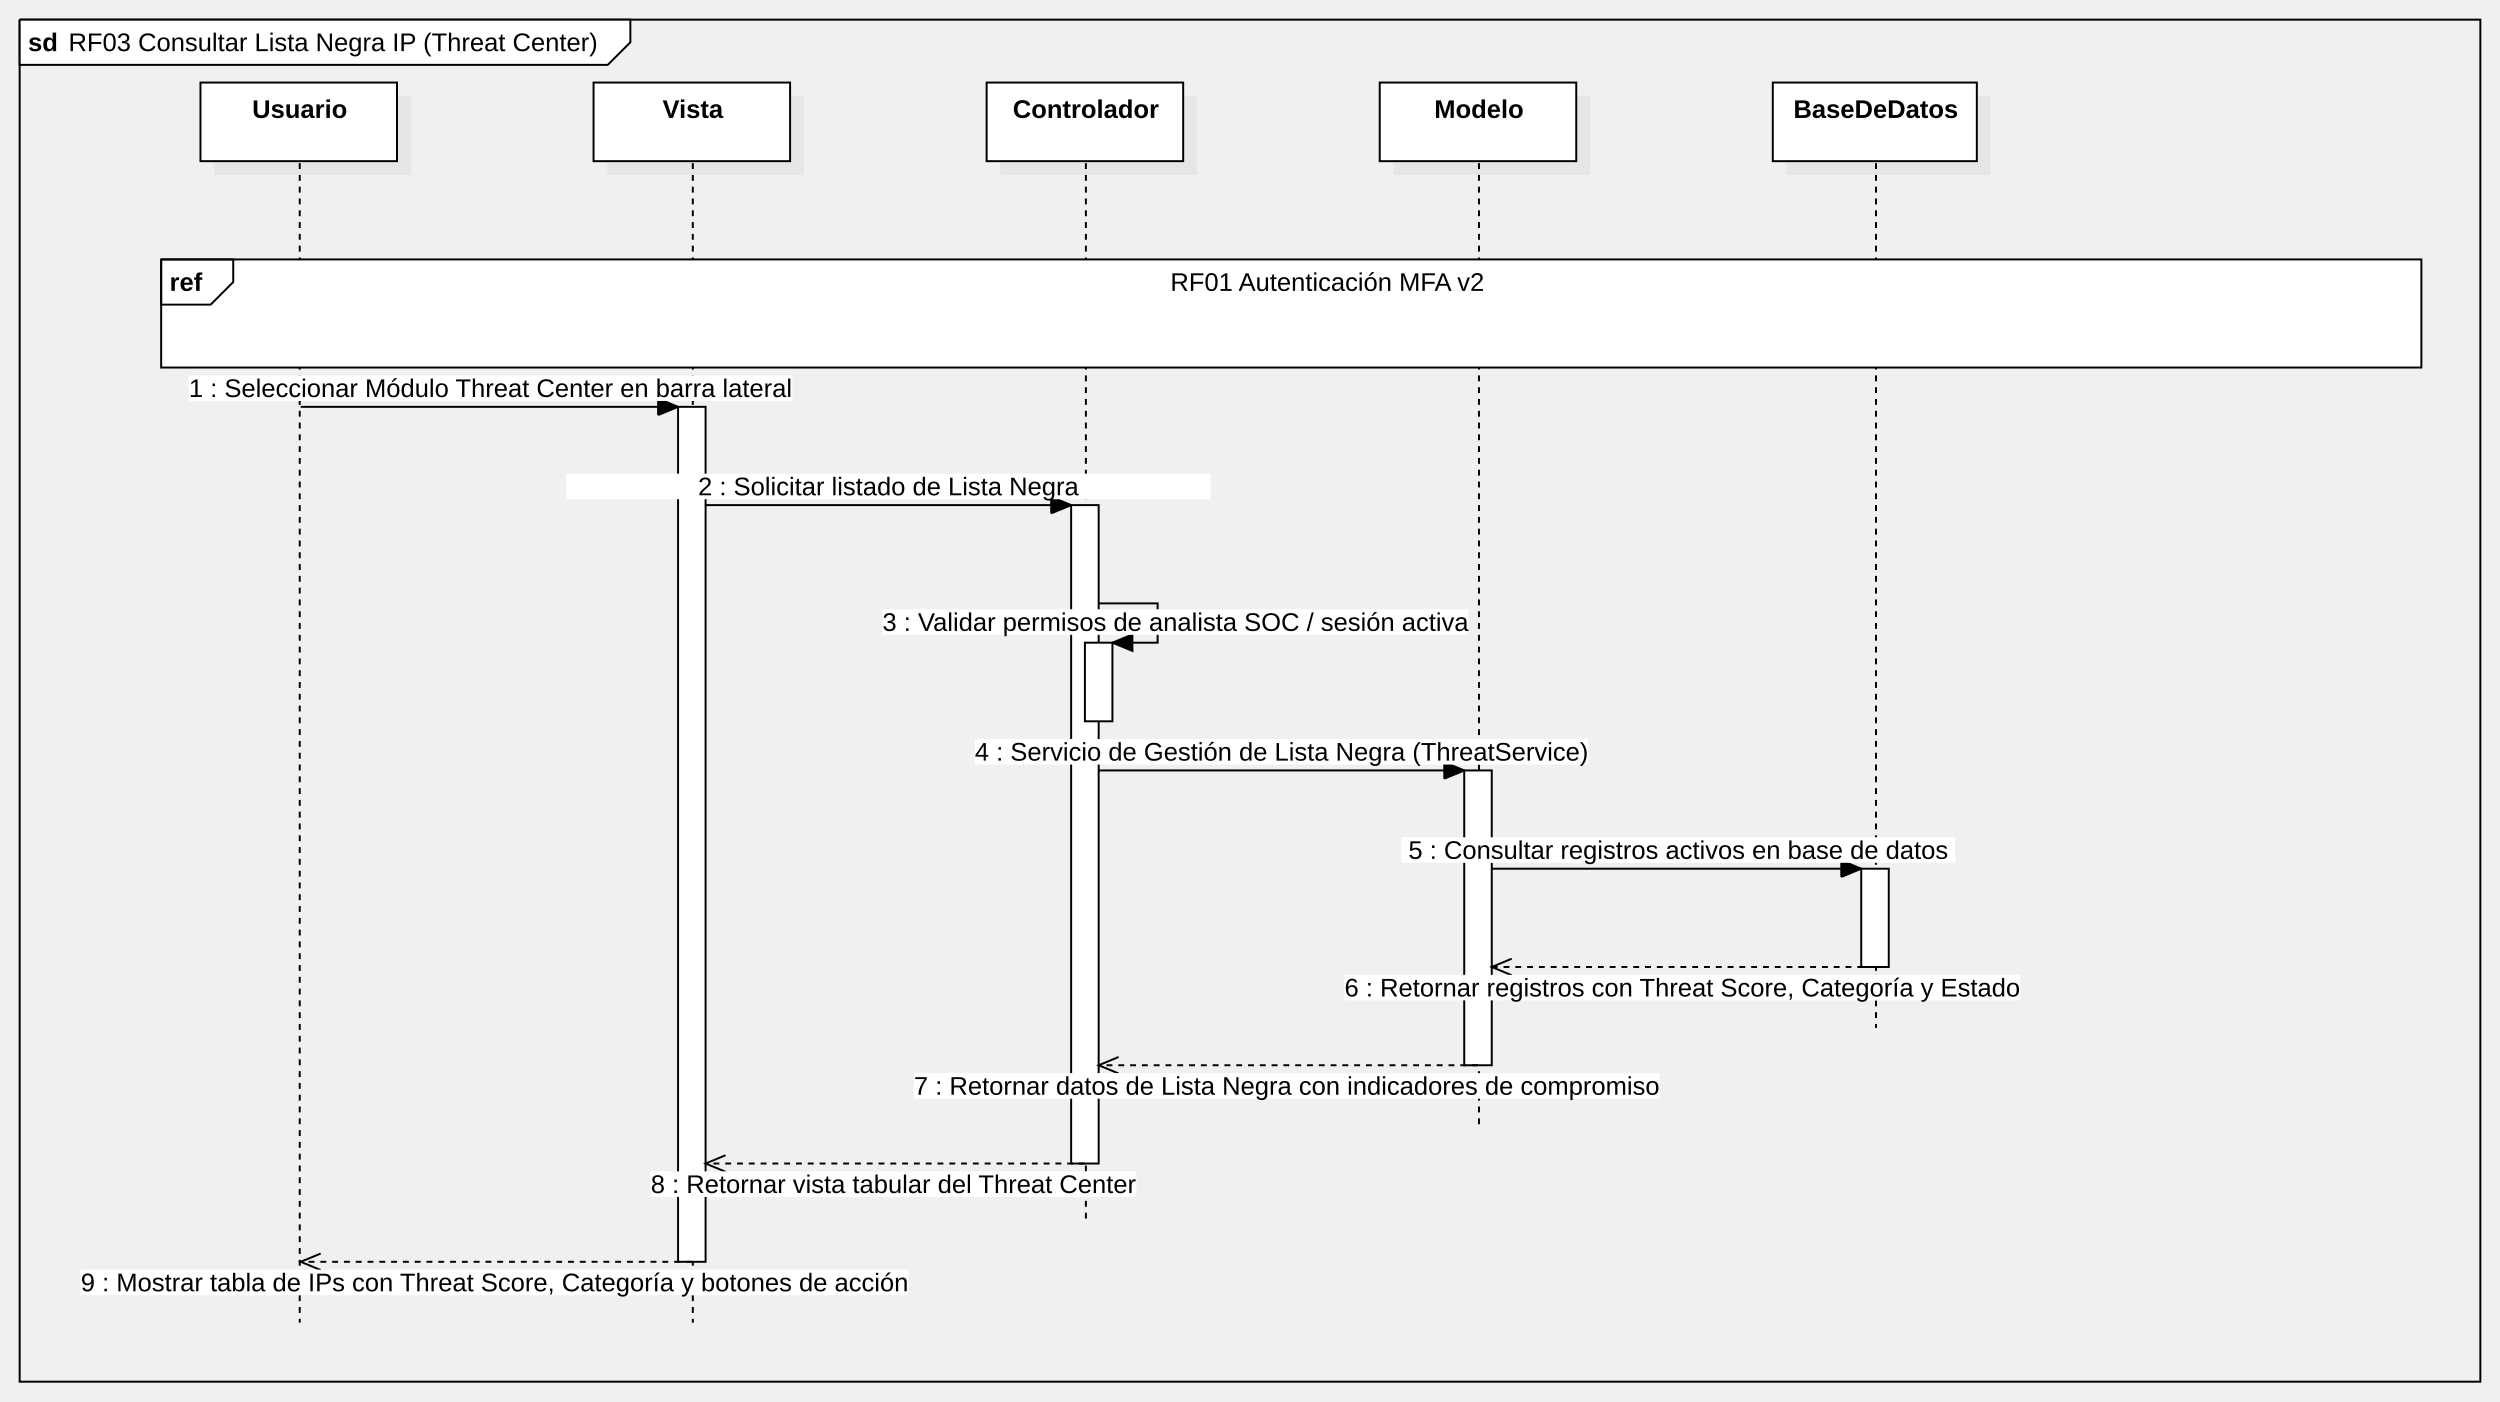
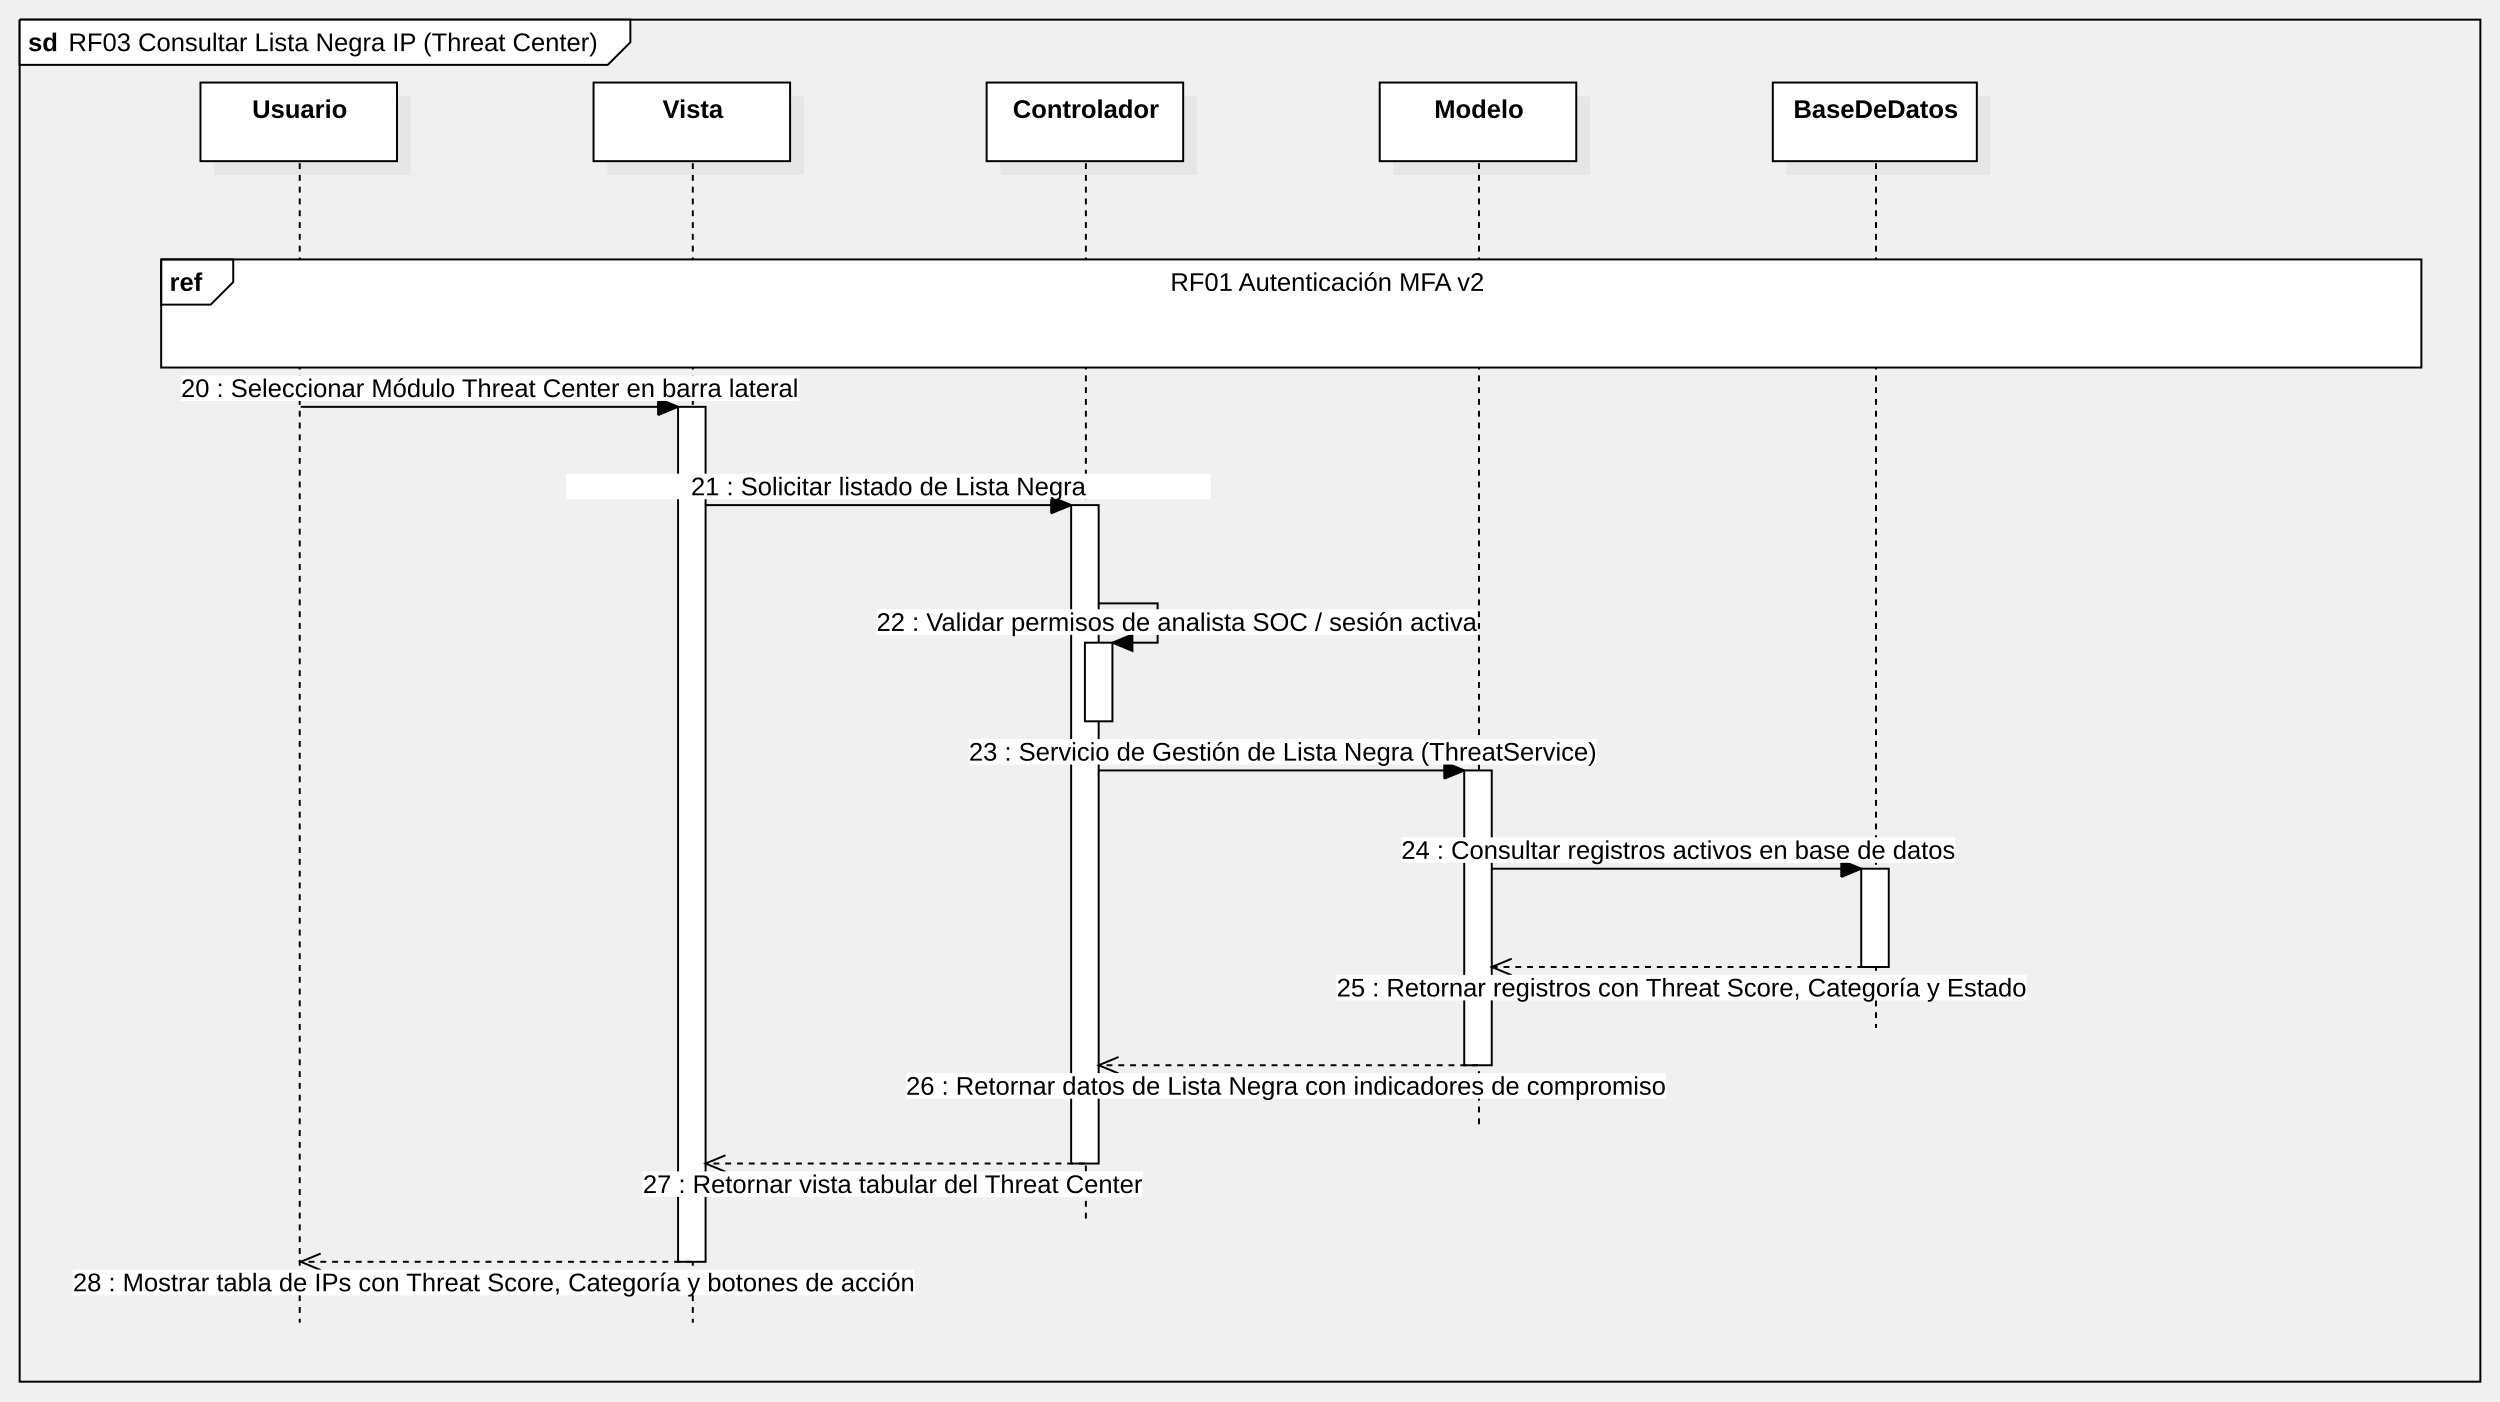
- <svg xmlns="http://www.w3.org/2000/svg" viewBox="0 0 1272 713" version="1.1" width="1272" height="713">
+ <svg xmlns="http://www.w3.org/2000/svg" version="1.1" width="1272" height="713">
  <defs />
  <g>
    <g>
      <path fill="none" stroke="#000000" paint-order="fill stroke markers" d=" M 10 10 L 1262 10 L 1262 703 L 10 703 L 10 10" stroke-miterlimit="10" stroke-dasharray="" />
    </g>
    <g>
      <path fill="#ffffff" stroke="none" paint-order="stroke fill markers" d=" M 10 10 L 10 33 L 309.226 33 L 320.726 21.5 L 320.726 10 L 10 10" />
    </g>
    <g>
      <path fill="none" stroke="#000000" paint-order="fill stroke markers" d=" M 10 10 L 10 33 L 309.226 33 L 320.726 21.5 L 320.726 10 L 10 10 L 10 10" stroke-miterlimit="10" stroke-dasharray="" />
    </g>
    <g>
      <g>
        <path fill="none" stroke="none" />
        <text fill="#000000" stroke="none" font-family="Arial" font-size="13px" font-style="normal" font-weight="normal" text-decoration="undefined" x="167.478" y="19.5" text-anchor="middle" dominant-baseline="central" transform="matrix(1 0 0 1 2 2)">RF03 Consultar Lista Negra IP (Threat Center)</text>
      </g>
    </g>
    <g>
      <g>
        <path fill="none" stroke="none" />
        <text fill="#000000" stroke="none" font-family="Arial" font-size="13px" font-style="normal" font-weight="bold" text-decoration="undefined" x="19.865" y="19.5" text-anchor="middle" dominant-baseline="central" transform="matrix(1 0 0 1 2 2)">sd</text>
      </g>
    </g>
    <g>
      <rect fill="#C0C0C0" stroke="none" x="107" y="47" width="100" height="40" transform="matrix(1 0 0 1 2 2)" fill-opacity="0.2" />
    </g>
    <g>
      <rect fill="#ffffff" stroke="none" x="100" y="40" width="100" height="40" transform="matrix(1 0 0 1 2 2)" />
    </g>
    <g>
      <path fill="none" stroke="#000000" paint-order="fill stroke markers" d=" M 102 42 L 202 42 L 202 82 L 102 82 L 102 42 Z Z" stroke-miterlimit="10" stroke-dasharray="" />
    </g>
    <g>
      <g>
        <path fill="none" stroke="none" />
        <text fill="#000000" stroke="none" font-family="Arial" font-size="13px" font-style="normal" font-weight="bold" text-decoration="undefined" x="150.5" y="53.5" text-anchor="middle" dominant-baseline="central" transform="matrix(1 0 0 1 2 2)">Usuario</text>
      </g>
    </g>
    <g>
      <path fill="none" stroke="#000000" paint-order="fill stroke markers" d=" M 152.5 83 L 152.5 673" stroke-miterlimit="10" stroke-dasharray="3" />
    </g>
    <g>
      <rect fill="#C0C0C0" stroke="none" x="307" y="47" width="100" height="40" transform="matrix(1 0 0 1 2 2)" fill-opacity="0.2" />
    </g>
    <g>
      <rect fill="#ffffff" stroke="none" x="300" y="40" width="100" height="40" transform="matrix(1 0 0 1 2 2)" />
    </g>
    <g>
      <path fill="none" stroke="#000000" paint-order="fill stroke markers" d=" M 302 42 L 402 42 L 402 82 L 302 82 L 302 42 Z Z" stroke-miterlimit="10" stroke-dasharray="" />
    </g>
    <g>
      <g>
        <path fill="none" stroke="none" />
        <text fill="#000000" stroke="none" font-family="Arial" font-size="13px" font-style="normal" font-weight="bold" text-decoration="undefined" x="350.5" y="53.5" text-anchor="middle" dominant-baseline="central" transform="matrix(1 0 0 1 2 2)">Vista</text>
      </g>
    </g>
    <g>
      <path fill="none" stroke="#000000" paint-order="fill stroke markers" d=" M 352.5 83 L 352.5 673" stroke-miterlimit="10" stroke-dasharray="3" />
    </g>
    <g>
      <rect fill="#C0C0C0" stroke="none" x="507" y="47" width="100" height="40" transform="matrix(1 0 0 1 2 2)" fill-opacity="0.2" />
    </g>
    <g>
      <rect fill="#ffffff" stroke="none" x="500" y="40" width="100" height="40" transform="matrix(1 0 0 1 2 2)" />
    </g>
    <g>
      <path fill="none" stroke="#000000" paint-order="fill stroke markers" d=" M 502 42 L 602 42 L 602 82 L 502 82 L 502 42 Z Z" stroke-miterlimit="10" stroke-dasharray="" />
    </g>
    <g>
      <g>
        <path fill="none" stroke="none" />
        <text fill="#000000" stroke="none" font-family="Arial" font-size="13px" font-style="normal" font-weight="bold" text-decoration="undefined" x="550.5" y="53.5" text-anchor="middle" dominant-baseline="central" transform="matrix(1 0 0 1 2 2)">Controlador</text>
      </g>
    </g>
    <g>
      <path fill="none" stroke="#000000" paint-order="fill stroke markers" d=" M 552.5 83 L 552.5 623" stroke-miterlimit="10" stroke-dasharray="3" />
    </g>
    <g>
      <rect fill="#C0C0C0" stroke="none" x="707" y="47" width="100" height="40" transform="matrix(1 0 0 1 2 2)" fill-opacity="0.2" />
    </g>
    <g>
      <rect fill="#ffffff" stroke="none" x="700" y="40" width="100" height="40" transform="matrix(1 0 0 1 2 2)" />
    </g>
    <g>
      <path fill="none" stroke="#000000" paint-order="fill stroke markers" d=" M 702 42 L 802 42 L 802 82 L 702 82 L 702 42 Z Z" stroke-miterlimit="10" stroke-dasharray="" />
    </g>
    <g>
      <g>
        <path fill="none" stroke="none" />
        <text fill="#000000" stroke="none" font-family="Arial" font-size="13px" font-style="normal" font-weight="bold" text-decoration="undefined" x="750.5" y="53.5" text-anchor="middle" dominant-baseline="central" transform="matrix(1 0 0 1 2 2)">Modelo</text>
      </g>
    </g>
    <g>
      <path fill="none" stroke="#000000" paint-order="fill stroke markers" d=" M 752.5 83 L 752.5 573" stroke-miterlimit="10" stroke-dasharray="3" />
    </g>
    <g>
      <rect fill="#C0C0C0" stroke="none" x="907" y="47" width="103.814" height="40" transform="matrix(1 0 0 1 2 2)" fill-opacity="0.2" />
    </g>
    <g>
      <rect fill="#ffffff" stroke="none" x="900" y="40" width="103.814" height="40" transform="matrix(1 0 0 1 2 2)" />
    </g>
    <g>
      <path fill="none" stroke="#000000" paint-order="fill stroke markers" d=" M 902 42 L 1005.814 42 L 1005.814 82 L 902 82 L 902 42 Z Z" stroke-miterlimit="10" stroke-dasharray="" />
    </g>
    <g>
      <g>
        <path fill="none" stroke="none" />
        <text fill="#000000" stroke="none" font-family="Arial" font-size="13px" font-style="normal" font-weight="bold" text-decoration="undefined" x="952.407" y="53.5" text-anchor="middle" dominant-baseline="central" transform="matrix(1 0 0 1 2 2)">BaseDeDatos</text>
      </g>
    </g>
    <g>
      <path fill="none" stroke="#000000" paint-order="fill stroke markers" d=" M 954.5 83 L 954.5 523" stroke-miterlimit="10" stroke-dasharray="3" />
    </g>
    <g>
      <rect fill="#ffffff" stroke="none" x="80" y="130" width="1150" height="55" transform="matrix(1 0 0 1 2 2)" />
    </g>
    <g>
      <path fill="none" stroke="#000000" paint-order="fill stroke markers" d=" M 82 132 L 1232 132 L 1232 187 L 82 187 L 82 132 Z Z" stroke-miterlimit="10" stroke-dasharray="" />
    </g>
    <g>
      <path fill="none" stroke="#000000" paint-order="fill stroke markers" d=" M 82 132 L 82 155 L 107.171 155 L 118.671 143.5 L 118.671 132 L 82 132 L 82 132" stroke-miterlimit="10" stroke-dasharray="" />
    </g>
    <g>
      <g>
        <path fill="none" stroke="none" />
        <text fill="#000000" stroke="none" font-family="Arial" font-size="13px" font-style="normal" font-weight="normal" text-decoration="undefined" x="673.335" y="141.5" text-anchor="middle" dominant-baseline="central" transform="matrix(1 0 0 1 2 2)">RF01 Autenticación MFA v2</text>
      </g>
    </g>
    <g>
      <g>
        <path fill="none" stroke="none" />
        <text fill="#000000" stroke="none" font-family="Arial" font-size="13px" font-style="normal" font-weight="bold" text-decoration="undefined" x="92.585" y="141.5" text-anchor="middle" dominant-baseline="central" transform="matrix(1 0 0 1 2 2)">ref</text>
      </g>
    </g>
    <g>
      <path fill="none" stroke="#000000" paint-order="fill stroke markers" d=" M 153 207 L 345 207" stroke-miterlimit="10" stroke-dasharray="" />
    </g>
    <g>
      <path fill="#000000" stroke="none" paint-order="stroke fill markers" d=" M 334.837 211.21 L 345 207 L 334.837 202.79" />
    </g>
    <g>
      <path fill="none" stroke="#000000" paint-order="fill stroke markers" d=" M 334.837 211.21 L 345 207 L 334.837 202.79 L 334.837 211.21" stroke-miterlimit="10" stroke-dasharray="" />
    </g>
    <g>
-       <rect fill="#ffffff" stroke="none" x="94" y="189" width="307.106" height="13" transform="matrix(1 0 0 1 2 2)" />
-     </g>
-     <g>
-       <g>
-         <path fill="none" stroke="none" />
-         <text fill="#000000" stroke="none" font-family="Arial" font-size="13px" font-style="normal" font-weight="normal" text-decoration="undefined" x="247.553" y="195.5" text-anchor="middle" dominant-baseline="central" transform="matrix(1 0 0 1 2 2)">1 : Seleccionar Módulo Threat Center en barra lateral</text>
+       <rect fill="#ffffff" stroke="none" x="90" y="189" width="314.336" height="13" transform="matrix(1 0 0 1 2 2)" />
+     </g>
+     <g>
+       <g>
+         <path fill="none" stroke="none" />
+         <text fill="#000000" stroke="none" font-family="Arial" font-size="13px" font-style="normal" font-weight="normal" text-decoration="undefined" x="247.168" y="195.5" text-anchor="middle" dominant-baseline="central" transform="matrix(1 0 0 1 2 2)">20 : Seleccionar Módulo Threat Center en barra lateral</text>
      </g>
    </g>
    <g>
      <rect fill="#ffffff" stroke="none" x="343" y="205" width="14" height="435" transform="matrix(1 0 0 1 2 2)" />
    </g>
    <g>
      <path fill="none" stroke="#000000" paint-order="fill stroke markers" d=" M 345 207 L 359 207 L 359 642 L 345 642 L 345 207 Z Z" stroke-miterlimit="10" stroke-dasharray="" />
    </g>
    <g>
      <path fill="none" stroke="#000000" paint-order="fill stroke markers" d=" M 359 257 L 545 257" stroke-miterlimit="10" stroke-dasharray="" />
    </g>
    <g>
      <path fill="#000000" stroke="none" paint-order="stroke fill markers" d=" M 534.837 261.21 L 545 257 L 534.837 252.79" />
    </g>
    <g>
      <path fill="none" stroke="#000000" paint-order="fill stroke markers" d=" M 534.837 261.21 L 545 257 L 534.837 252.79 L 534.837 261.21" stroke-miterlimit="10" stroke-dasharray="" />
    </g>
    <g>
      <rect fill="#ffffff" stroke="none" x="286" y="239" width="328.021" height="13" transform="matrix(1 0 0 1 2 2)" />
    </g>
    <g>
      <g>
        <path fill="none" stroke="none" />
-         <text fill="#000000" stroke="none" font-family="Arial" font-size="13px" font-style="normal" font-weight="normal" text-decoration="undefined" x="450.011" y="245.5" text-anchor="middle" dominant-baseline="central" transform="matrix(1 0 0 1 2 2)">2 : Solicitar listado de Lista Negra</text>
+         <text fill="#000000" stroke="none" font-family="Arial" font-size="13px" font-style="normal" font-weight="normal" text-decoration="undefined" x="450.011" y="245.5" text-anchor="middle" dominant-baseline="central" transform="matrix(1 0 0 1 2 2)">21 : Solicitar listado de Lista Negra</text>
      </g>
    </g>
    <g>
      <rect fill="#ffffff" stroke="none" x="543" y="255" width="14" height="335" transform="matrix(1 0 0 1 2 2)" />
    </g>
    <g>
      <path fill="none" stroke="#000000" paint-order="fill stroke markers" d=" M 545 257 L 559 257 L 559 592 L 545 592 L 545 257 Z Z" stroke-miterlimit="10" stroke-dasharray="" />
    </g>
    <g>
      <path fill="none" stroke="#000000" paint-order="fill stroke markers" d=" M 559 307 L 589 307 L 589 327 L 566 327" stroke-miterlimit="10" stroke-dasharray="" />
    </g>
    <g>
      <path fill="#000000" stroke="none" paint-order="stroke fill markers" d=" M 576.163 322.79 L 566 327 L 576.163 331.21" />
    </g>
    <g>
      <path fill="none" stroke="#000000" paint-order="fill stroke markers" d=" M 576.163 322.79 L 566 327 L 576.163 331.21 L 576.163 322.79" stroke-miterlimit="10" stroke-dasharray="" />
    </g>
    <g>
-       <rect fill="#ffffff" stroke="none" x="447" y="308" width="298.175" height="13" transform="matrix(1 0 0 1 2 2)" />
-     </g>
-     <g>
-       <g>
-         <path fill="none" stroke="none" />
-         <text fill="#000000" stroke="none" font-family="Arial" font-size="13px" font-style="normal" font-weight="normal" text-decoration="undefined" x="596.087" y="314.5" text-anchor="middle" dominant-baseline="central" transform="matrix(1 0 0 1 2 2)">3 : Validar permisos de analista SOC / sesión activa</text>
+       <rect fill="#ffffff" stroke="none" x="444" y="308" width="305.405" height="13" transform="matrix(1 0 0 1 2 2)" />
+     </g>
+     <g>
+       <g>
+         <path fill="none" stroke="none" />
+         <text fill="#000000" stroke="none" font-family="Arial" font-size="13px" font-style="normal" font-weight="normal" text-decoration="undefined" x="596.702" y="314.5" text-anchor="middle" dominant-baseline="central" transform="matrix(1 0 0 1 2 2)">22 : Validar permisos de analista SOC / sesión activa</text>
      </g>
    </g>
    <g>
      <rect fill="#ffffff" stroke="none" x="550" y="325" width="14" height="40" transform="matrix(1 0 0 1 2 2)" />
    </g>
    <g>
      <path fill="none" stroke="#000000" paint-order="fill stroke markers" d=" M 552 327 L 566 327 L 566 367 L 552 367 L 552 327 Z Z" stroke-miterlimit="10" stroke-dasharray="" />
    </g>
    <g>
      <path fill="none" stroke="#000000" paint-order="fill stroke markers" d=" M 559 392 L 745 392" stroke-miterlimit="10" stroke-dasharray="" />
    </g>
    <g>
      <path fill="#000000" stroke="none" paint-order="stroke fill markers" d=" M 734.837 396.21 L 745 392 L 734.837 387.79" />
    </g>
    <g>
      <path fill="none" stroke="#000000" paint-order="fill stroke markers" d=" M 734.837 396.21 L 745 392 L 734.837 387.79 L 734.837 396.21" stroke-miterlimit="10" stroke-dasharray="" />
    </g>
    <g>
-       <rect fill="#ffffff" stroke="none" x="494" y="374" width="312.14" height="13" transform="matrix(1 0 0 1 2 2)" />
-     </g>
-     <g>
-       <g>
-         <path fill="none" stroke="none" />
-         <text fill="#000000" stroke="none" font-family="Arial" font-size="13px" font-style="normal" font-weight="normal" text-decoration="undefined" x="650.07" y="380.5" text-anchor="middle" dominant-baseline="central" transform="matrix(1 0 0 1 2 2)">4 : Servicio de Gestión de Lista Negra (ThreatService)</text>
+       <rect fill="#ffffff" stroke="none" x="491" y="374" width="319.37" height="13" transform="matrix(1 0 0 1 2 2)" />
+     </g>
+     <g>
+       <g>
+         <path fill="none" stroke="none" />
+         <text fill="#000000" stroke="none" font-family="Arial" font-size="13px" font-style="normal" font-weight="normal" text-decoration="undefined" x="650.685" y="380.5" text-anchor="middle" dominant-baseline="central" transform="matrix(1 0 0 1 2 2)">23 : Servicio de Gestión de Lista Negra (ThreatService)</text>
      </g>
    </g>
    <g>
      <rect fill="#ffffff" stroke="none" x="743" y="390" width="14" height="150" transform="matrix(1 0 0 1 2 2)" />
    </g>
    <g>
      <path fill="none" stroke="#000000" paint-order="fill stroke markers" d=" M 745 392 L 759 392 L 759 542 L 745 542 L 745 392 Z Z" stroke-miterlimit="10" stroke-dasharray="" />
    </g>
    <g>
      <path fill="none" stroke="#000000" paint-order="fill stroke markers" d=" M 759 442 L 947 442" stroke-miterlimit="10" stroke-dasharray="" />
    </g>
    <g>
      <path fill="#000000" stroke="none" paint-order="stroke fill markers" d=" M 936.837 446.21 L 947 442 L 936.837 437.79" />
    </g>
    <g>
      <path fill="none" stroke="#000000" paint-order="fill stroke markers" d=" M 936.837 446.21 L 947 442 L 936.837 437.79 L 936.837 446.21" stroke-miterlimit="10" stroke-dasharray="" />
    </g>
    <g>
-       <rect fill="#ffffff" stroke="none" x="711" y="424" width="281.811" height="13" transform="matrix(1 0 0 1 2 2)" />
-     </g>
-     <g>
-       <g>
-         <path fill="none" stroke="none" />
-         <text fill="#000000" stroke="none" font-family="Arial" font-size="13px" font-style="normal" font-weight="normal" text-decoration="undefined" x="851.905" y="430.5" text-anchor="middle" dominant-baseline="central" transform="matrix(1 0 0 1 2 2)">5 : Consultar registros activos en base de datos</text>
+       <rect fill="#ffffff" stroke="none" x="711" y="424" width="281.823" height="13" transform="matrix(1 0 0 1 2 2)" />
+     </g>
+     <g>
+       <g>
+         <path fill="none" stroke="none" />
+         <text fill="#000000" stroke="none" font-family="Arial" font-size="13px" font-style="normal" font-weight="normal" text-decoration="undefined" x="851.912" y="430.5" text-anchor="middle" dominant-baseline="central" transform="matrix(1 0 0 1 2 2)">24 : Consultar registros activos en base de datos</text>
      </g>
    </g>
    <g>
      <rect fill="#ffffff" stroke="none" x="945" y="440" width="14" height="50" transform="matrix(1 0 0 1 2 2)" />
    </g>
    <g>
      <path fill="none" stroke="#000000" paint-order="fill stroke markers" d=" M 947 442 L 961 442 L 961 492 L 947 492 L 947 442 Z Z" stroke-miterlimit="10" stroke-dasharray="" />
    </g>
    <g>
      <path fill="none" stroke="#000000" paint-order="fill stroke markers" d=" M 954 492 L 759 492" stroke-miterlimit="10" stroke-dasharray="3" />
    </g>
    <g>
      <path fill="none" stroke="#000000" paint-order="fill stroke markers" d=" M 769.163 487.79 L 759 492 L 769.163 496.21" stroke-miterlimit="10" stroke-dasharray="" />
    </g>
    <g>
-       <rect fill="#ffffff" stroke="none" x="682" y="494" width="343.941" height="13" transform="matrix(1 0 0 1 2 2)" />
-     </g>
-     <g>
-       <g>
-         <path fill="none" stroke="none" />
-         <text fill="#000000" stroke="none" font-family="Arial" font-size="13px" font-style="normal" font-weight="normal" text-decoration="undefined" x="853.971" y="500.5" text-anchor="middle" dominant-baseline="central" transform="matrix(1 0 0 1 2 2)">6 : Retornar registros con Threat Score, Categoría y Estado</text>
+       <rect fill="#ffffff" stroke="none" x="678" y="494" width="351.171" height="13" transform="matrix(1 0 0 1 2 2)" />
+     </g>
+     <g>
+       <g>
+         <path fill="none" stroke="none" />
+         <text fill="#000000" stroke="none" font-family="Arial" font-size="13px" font-style="normal" font-weight="normal" text-decoration="undefined" x="853.586" y="500.5" text-anchor="middle" dominant-baseline="central" transform="matrix(1 0 0 1 2 2)">25 : Retornar registros con Threat Score, Categoría y Estado</text>
      </g>
    </g>
    <g>
      <path fill="none" stroke="#000000" paint-order="fill stroke markers" d=" M 752 542 L 559 542" stroke-miterlimit="10" stroke-dasharray="3" />
    </g>
    <g>
      <path fill="none" stroke="#000000" paint-order="fill stroke markers" d=" M 569.163 537.79 L 559 542 L 569.163 546.21" stroke-miterlimit="10" stroke-dasharray="" />
    </g>
    <g>
-       <rect fill="#ffffff" stroke="none" x="463" y="544" width="379.368" height="13" transform="matrix(1 0 0 1 2 2)" />
-     </g>
-     <g>
-       <g>
-         <path fill="none" stroke="none" />
-         <text fill="#000000" stroke="none" font-family="Arial" font-size="13px" font-style="normal" font-weight="normal" text-decoration="undefined" x="652.684" y="550.5" text-anchor="middle" dominant-baseline="central" transform="matrix(1 0 0 1 2 2)">7 : Retornar datos de Lista Negra con indicadores de compromiso</text>
+       <rect fill="#ffffff" stroke="none" x="459" y="544" width="386.598" height="13" transform="matrix(1 0 0 1 2 2)" />
+     </g>
+     <g>
+       <g>
+         <path fill="none" stroke="none" />
+         <text fill="#000000" stroke="none" font-family="Arial" font-size="13px" font-style="normal" font-weight="normal" text-decoration="undefined" x="652.299" y="550.5" text-anchor="middle" dominant-baseline="central" transform="matrix(1 0 0 1 2 2)">26 : Retornar datos de Lista Negra con indicadores de compromiso</text>
      </g>
    </g>
    <g>
      <path fill="none" stroke="#000000" paint-order="fill stroke markers" d=" M 552 592 L 359 592" stroke-miterlimit="10" stroke-dasharray="3" />
    </g>
    <g>
      <path fill="none" stroke="#000000" paint-order="fill stroke markers" d=" M 369.163 587.79 L 359 592 L 369.163 596.21" stroke-miterlimit="10" stroke-dasharray="" />
    </g>
    <g>
-       <rect fill="#ffffff" stroke="none" x="329" y="594" width="247.121" height="13" transform="matrix(1 0 0 1 2 2)" />
-     </g>
-     <g>
-       <g>
-         <path fill="none" stroke="none" />
-         <text fill="#000000" stroke="none" font-family="Arial" font-size="13px" font-style="normal" font-weight="normal" text-decoration="undefined" x="452.56" y="600.5" text-anchor="middle" dominant-baseline="central" transform="matrix(1 0 0 1 2 2)">8 : Retornar vista tabular del Threat Center</text>
+       <rect fill="#ffffff" stroke="none" x="325" y="594" width="254.351" height="13" transform="matrix(1 0 0 1 2 2)" />
+     </g>
+     <g>
+       <g>
+         <path fill="none" stroke="none" />
+         <text fill="#000000" stroke="none" font-family="Arial" font-size="13px" font-style="normal" font-weight="normal" text-decoration="undefined" x="452.175" y="600.5" text-anchor="middle" dominant-baseline="central" transform="matrix(1 0 0 1 2 2)">27 : Retornar vista tabular del Threat Center</text>
      </g>
    </g>
    <g>
      <path fill="none" stroke="#000000" paint-order="fill stroke markers" d=" M 352 642 L 153 642" stroke-miterlimit="10" stroke-dasharray="3" />
    </g>
    <g>
      <path fill="none" stroke="#000000" paint-order="fill stroke markers" d=" M 163.163 637.79 L 153 642 L 163.163 646.21" stroke-miterlimit="10" stroke-dasharray="" />
    </g>
    <g>
-       <rect fill="#ffffff" stroke="none" x="39" y="644" width="421.281" height="13" transform="matrix(1 0 0 1 2 2)" />
-     </g>
-     <g>
-       <g>
-         <path fill="none" stroke="none" />
-         <text fill="#000000" stroke="none" font-family="Arial" font-size="13px" font-style="normal" font-weight="normal" text-decoration="undefined" x="249.641" y="650.5" text-anchor="middle" dominant-baseline="central" transform="matrix(1 0 0 1 2 2)">9 : Mostrar tabla de IPs con Threat Score, Categoría y botones de acción</text>
+       <rect fill="#ffffff" stroke="none" x="35" y="644" width="428.511" height="13" transform="matrix(1 0 0 1 2 2)" />
+     </g>
+     <g>
+       <g>
+         <path fill="none" stroke="none" />
+         <text fill="#000000" stroke="none" font-family="Arial" font-size="13px" font-style="normal" font-weight="normal" text-decoration="undefined" x="249.256" y="650.5" text-anchor="middle" dominant-baseline="central" transform="matrix(1 0 0 1 2 2)">28 : Mostrar tabla de IPs con Threat Score, Categoría y botones de acción</text>
      </g>
    </g>
  </g>
</svg>
